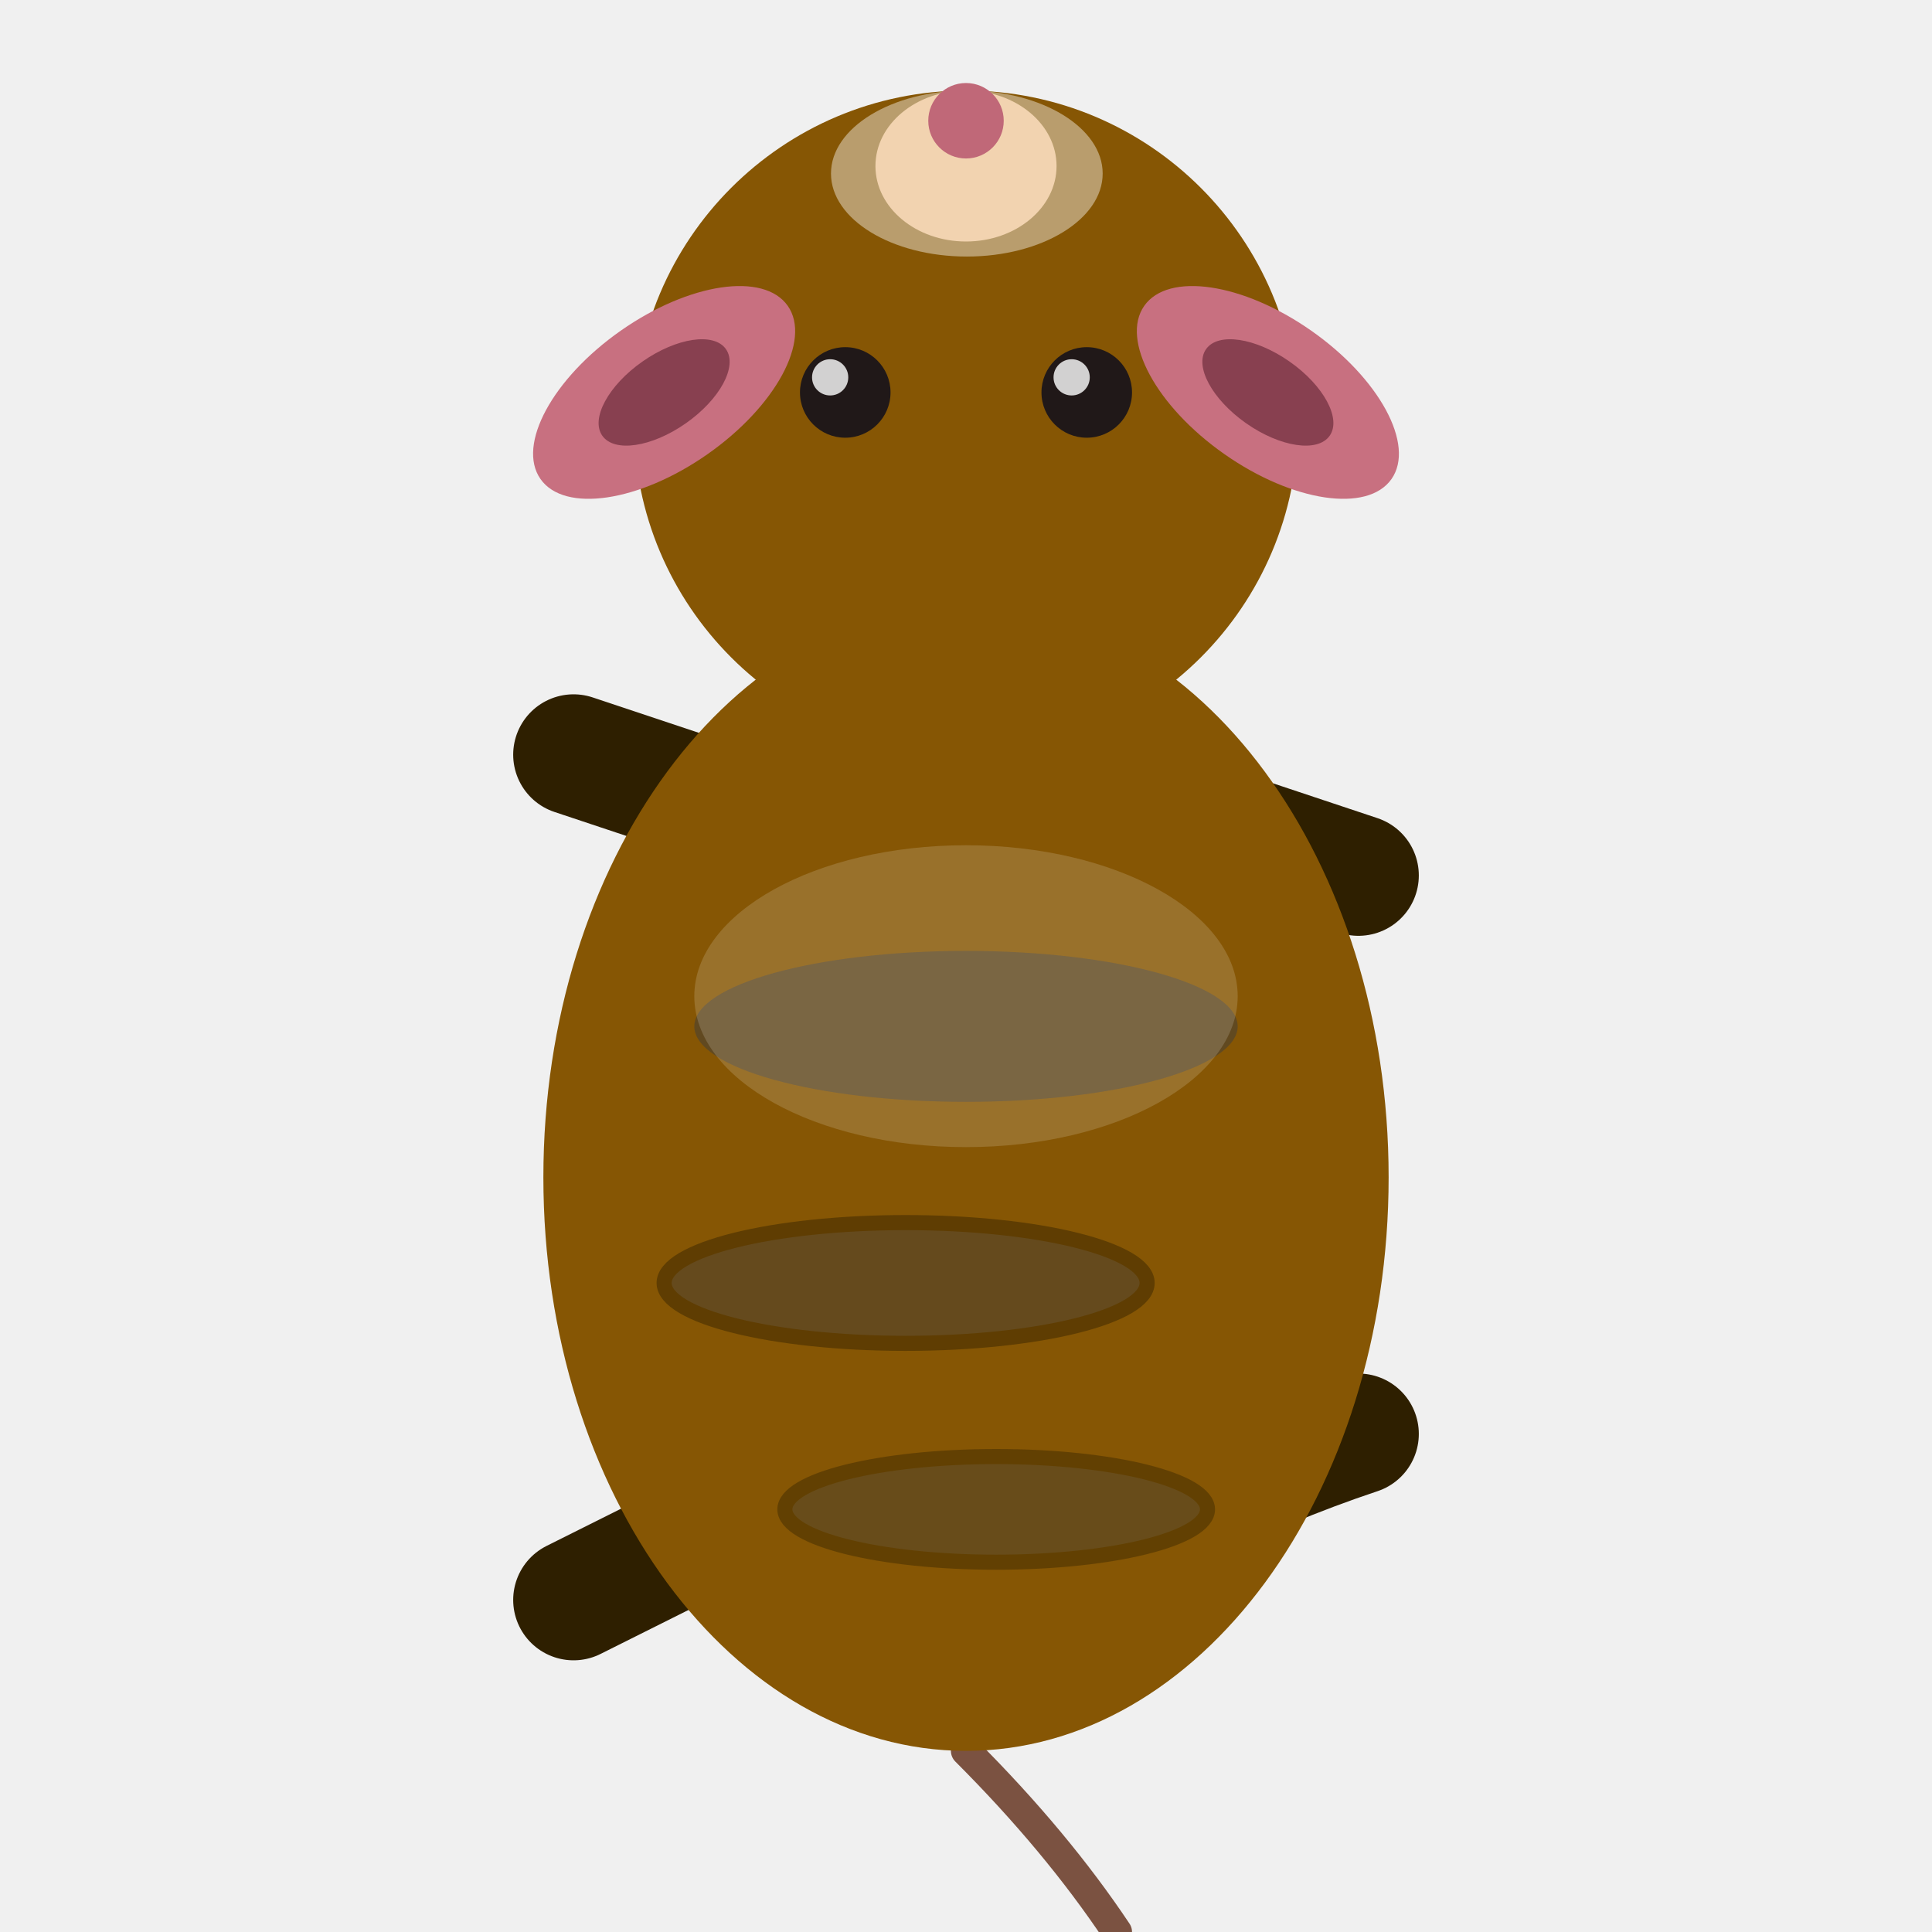
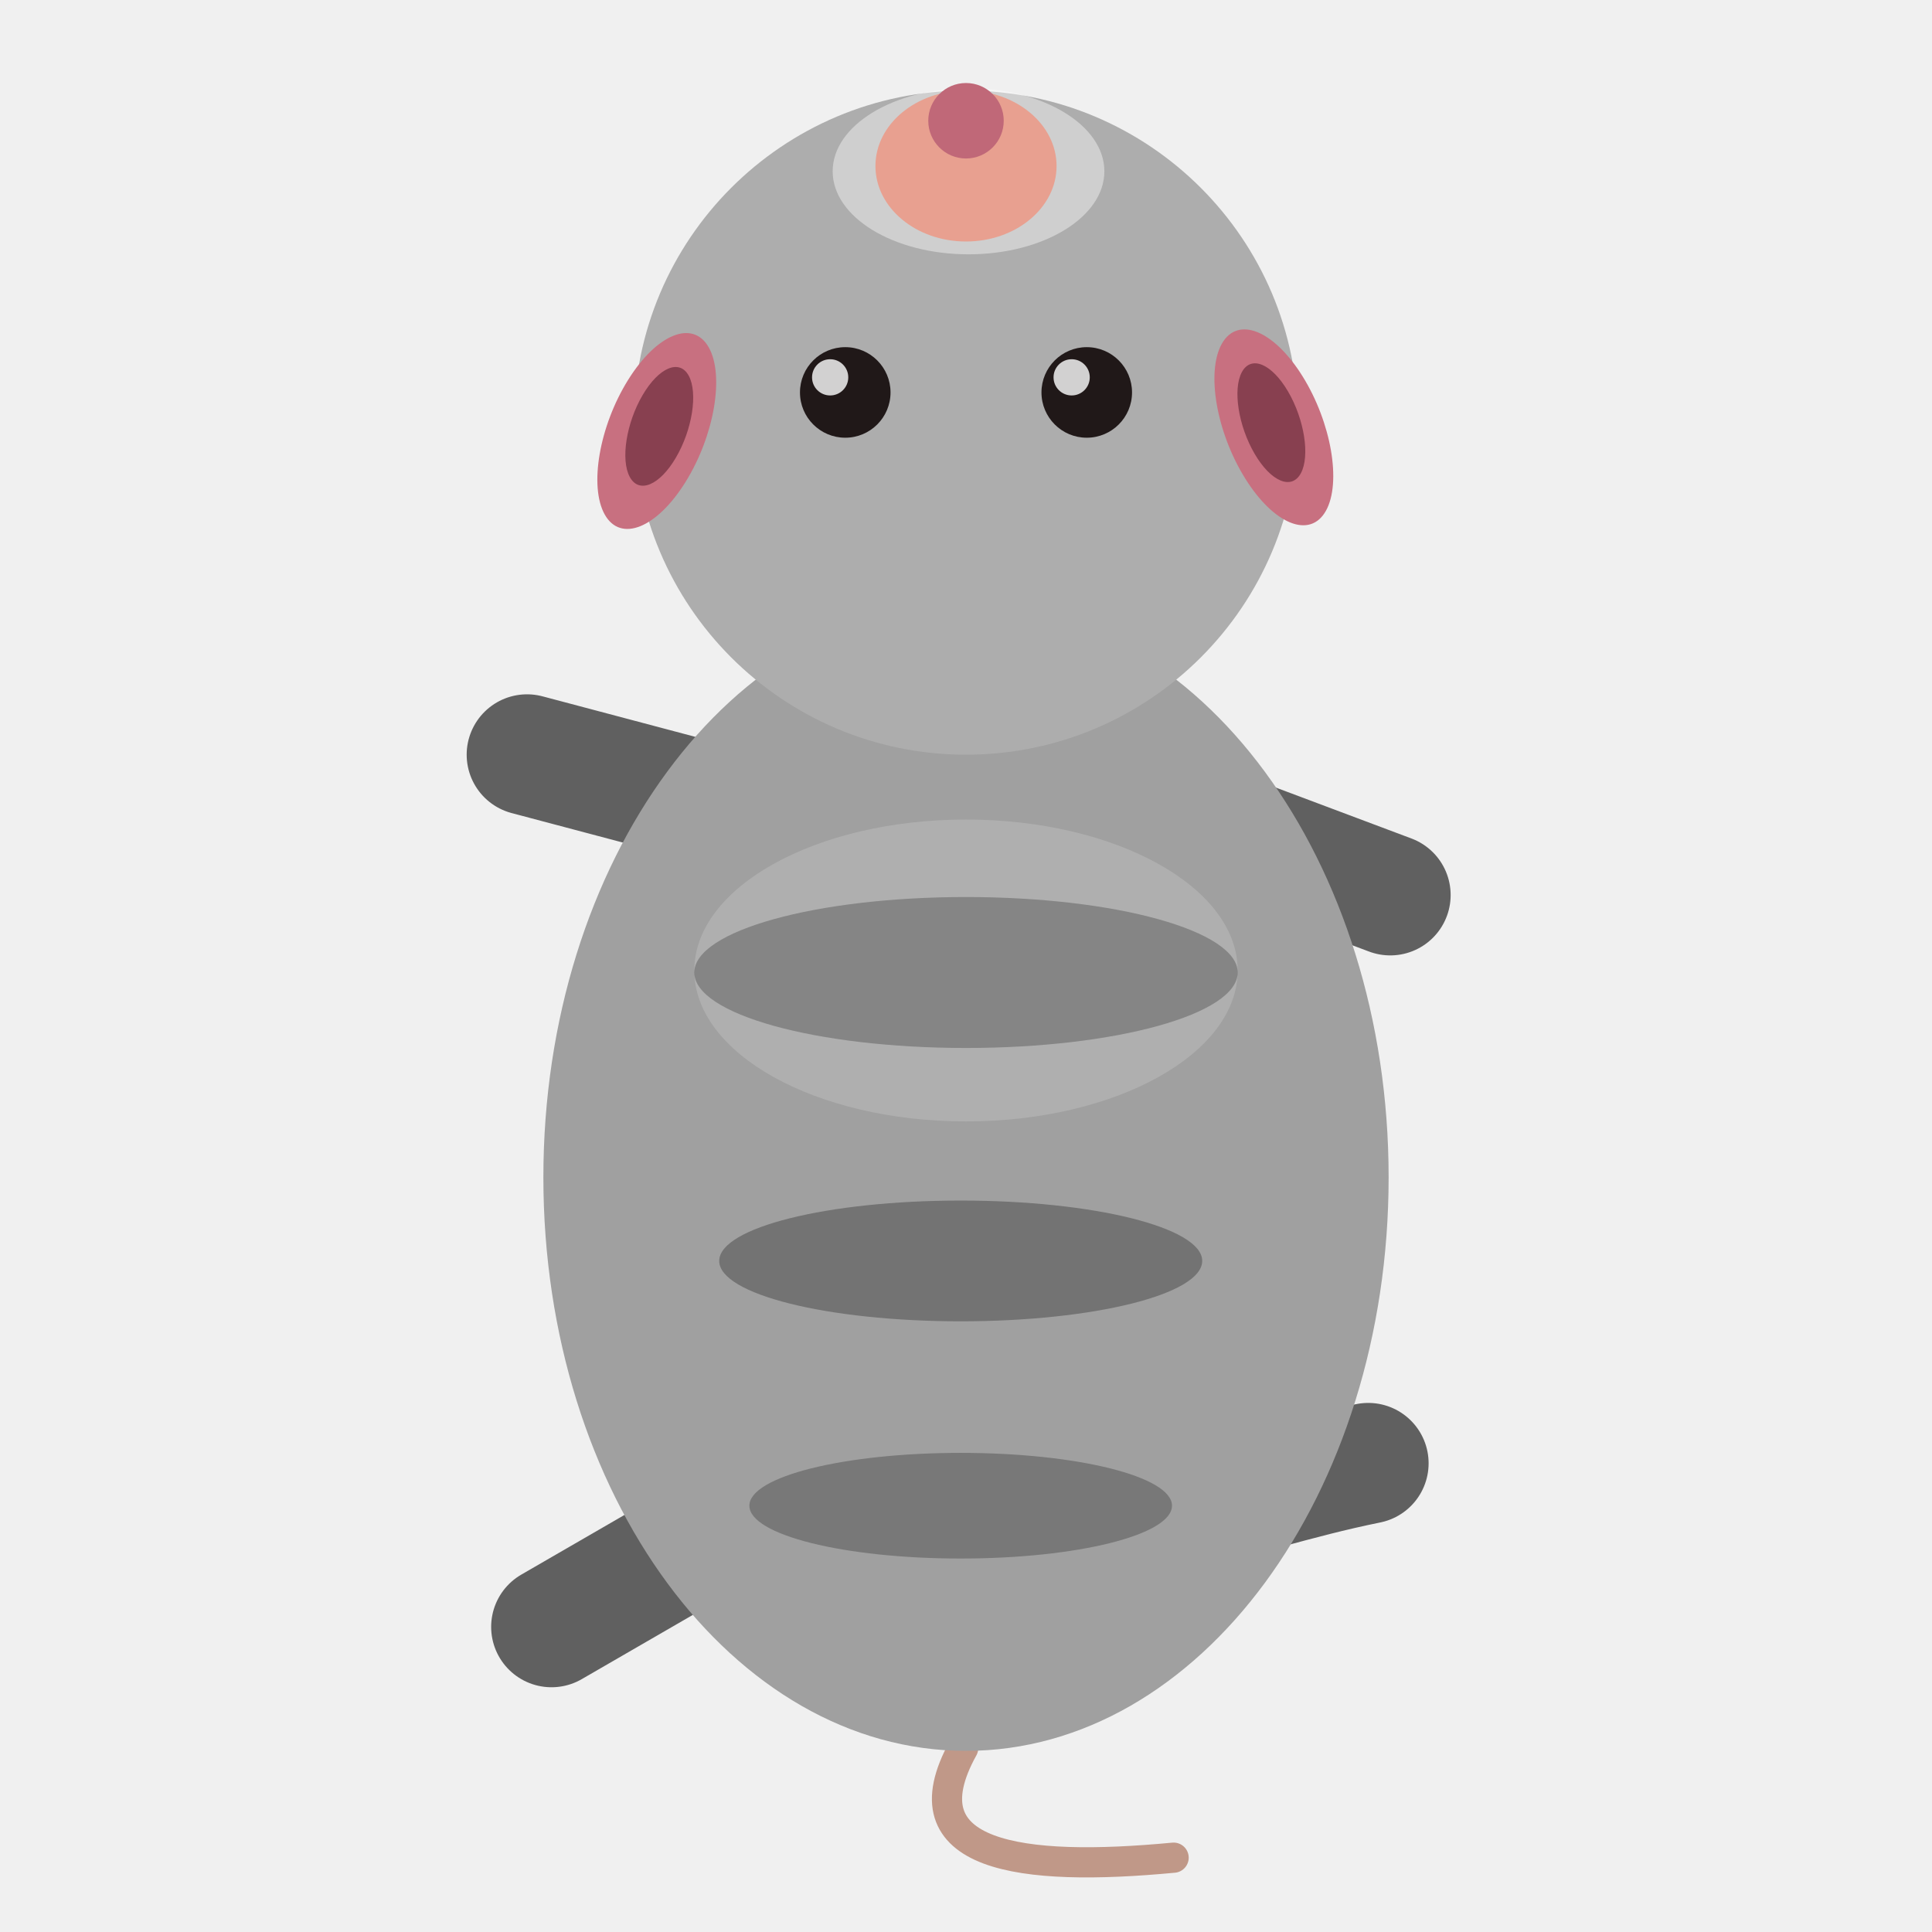
<svg xmlns="http://www.w3.org/2000/svg" width="128" height="128" viewBox="0 0 128 128" version="1.1" id="svg18">
  <defs id="defs18" />
-   <path d="M 50 54 Q 44 52 38 50" stroke="#606060" stroke-width="8.0" stroke-linecap="round" fill="none" id="path1" style="stroke:#2e1f00;stroke-opacity:1" />
-   <path d="M 50 100 Q 44 103 38 106" stroke="#606060" stroke-width="8.0" stroke-linecap="round" fill="none" id="path2" style="stroke:#2e1f00;stroke-opacity:1" />
-   <path d="M 78 54 Q 84 56 90 58" stroke="#606060" stroke-width="8.0" stroke-linecap="round" fill="none" id="path3" style="stroke:#2e1f00;stroke-opacity:1" />
-   <path d="M 78 100 Q 84 97 90 95" stroke="#606060" stroke-width="8.0" stroke-linecap="round" fill="none" id="path4" style="stroke:#2e1f00;stroke-opacity:1" />
-   <path d="M 64 116 Q 70 122 74 128" stroke="#C09888" stroke-width="2.0" stroke-linecap="round" fill="none" id="path5" style="stroke:#7b5241;stroke-opacity:1" />
-   <ellipse cx="64" cy="78" rx="28" ry="38" fill="#8C8C8C" id="ellipse5" style="fill:#865604;fill-opacity:1" />
-   <ellipse cx="64" cy="68" rx="18" ry="5" fill="#3C3C3C" opacity="0.50" id="ellipse6" />
-   <ellipse cx="60" cy="85" rx="16" ry="4" fill="#3C3C3C" opacity="0.45" id="ellipse7" style="stroke:#2e1f00;stroke-opacity:1" />
-   <ellipse cx="66" cy="100" rx="14" ry="3.5" fill="#3C3C3C" opacity="0.40" id="ellipse8" style="stroke:#2e1f00;stroke-opacity:1" />
-   <circle cx="64" cy="28" r="22" fill="#8C8C8C" id="circle8" style="fill:#865604;fill-opacity:1" />
-   <ellipse cx="64.055" cy="11.497" rx="9" ry="5.5" fill="#ffffff" opacity="0.42" id="ellipse9" />
-   <ellipse cx="64" cy="66" rx="18" ry="10" fill="white" opacity="0.16" id="ellipse10" />
-   <ellipse cx="64" cy="11" rx="6" ry="5" fill="#E8A090" id="ellipse11" style="fill:#f2d3b0;fill-opacity:1" />
+   <path d="M 50,54 34.918,50" stroke="#606060" stroke-width="8" stroke-linecap="round" fill="none" id="path1" />
+   <path d="m 50,100 -13.46,7.785" stroke="#606060" stroke-width="8" stroke-linecap="round" fill="none" id="path2" />
+   <path d="m 78,54 14.109,5.298" stroke="#606060" stroke-width="8" stroke-linecap="round" fill="none" id="path3" />
+   <path d="m 78,100 c 4,-0.702 7.676,-2.044 12.649,-3.053" stroke="#606060" stroke-width="8" stroke-linecap="round" fill="none" id="path4" />
+   <path d="m 63.813,115.813 c -4.028,7.26 3.885,8.218 13.942,7.263" stroke="#c09888" stroke-width="2" stroke-linecap="round" fill="none" id="path5" />
+   <ellipse cx="64" cy="78" rx="28" ry="38" fill="#8C8C8C" id="ellipse5" style="fill:#a0a0a0;fill-opacity:1" />
+   <ellipse cx="64" cy="64.431" rx="18" ry="5" fill="#3c3c3c" opacity="0.5" id="ellipse6" />
+   <ellipse cx="63.65" cy="83.54" rx="16" ry="4" fill="#3c3c3c" opacity="0.45" id="ellipse7" />
+   <ellipse cx="63.648" cy="99.757" rx="14" ry="3.5" fill="#3c3c3c" opacity="0.4" id="ellipse8" />
+   <circle cx="64" cy="28" r="22" fill="#8C8C8C" id="circle8" style="fill:#adadad;fill-opacity:1" />
+   <ellipse cx="64.167" cy="11.349" rx="9" ry="5.5" fill="#ffffff" opacity="0.42" id="ellipse9" />
+   <ellipse cx="64" cy="64.297" rx="18" ry="10" fill="#ffffff" opacity="0.16" id="ellipse10" />
+   <ellipse cx="64" cy="11" rx="6" ry="5" fill="#E8A090" id="ellipse11" />
  <circle cx="64" cy="8" r="2.5" fill="#C06878" id="circle11" />
-   <ellipse cx="44" cy="26" rx="10" ry="5" fill="#C87080" transform="rotate(-35, 44, 26)" id="ellipse12" />
-   <ellipse cx="84" cy="26" rx="10" ry="5" fill="#C87080" transform="rotate(35, 84, 26)" id="ellipse13" />
-   <ellipse cx="44" cy="26" rx="5" ry="2.5" fill="#884050" transform="rotate(-35, 44, 26)" id="ellipse14" />
-   <ellipse cx="84" cy="26" rx="5" ry="2.5" fill="#884050" transform="rotate(35, 84, 26)" id="ellipse15" />
  <circle cx="56" cy="26" r="3" fill="#201818" id="circle15" />
  <circle cx="72" cy="26" r="3" fill="#201818" id="circle16" />
  <circle cx="55" cy="25" r="1.2" fill="white" opacity="0.80" id="circle17" />
  <circle cx="71" cy="25" r="1.2" fill="white" opacity="0.80" id="circle18" />
+   <ellipse cx="-99.747" cy="-64.656" rx="6.521" ry="3.881" fill="#c87080" transform="matrix(-0.5285251,-0.8489176,-0.489925,0.8717646,0,0)" id="ellipse18" style="stroke-width:0.711" />
+   <ellipse cx="-102.55" cy="-68.701" rx="3.877" ry="2.342" fill="#884050" transform="matrix(-0.5045737,-0.8633686,-0.4728738,0.8811302,0,0)" id="ellipse19" style="stroke-width:0.852" />
+   <ellipse cx="27.312" cy="59.352" rx="6.521" ry="3.881" fill="#c87080" transform="matrix(0.5285251,-0.8489176,0.489925,0.8717646,0,0)" id="ellipse20" style="stroke-width:0.711" />
+   <ellipse cx="29.464" cy="60.928" rx="3.877" ry="2.342" fill="#884050" transform="matrix(0.5045737,-0.8633686,0.4728738,0.8811302,0,0)" id="ellipse21" style="stroke-width:0.852" />
</svg>
